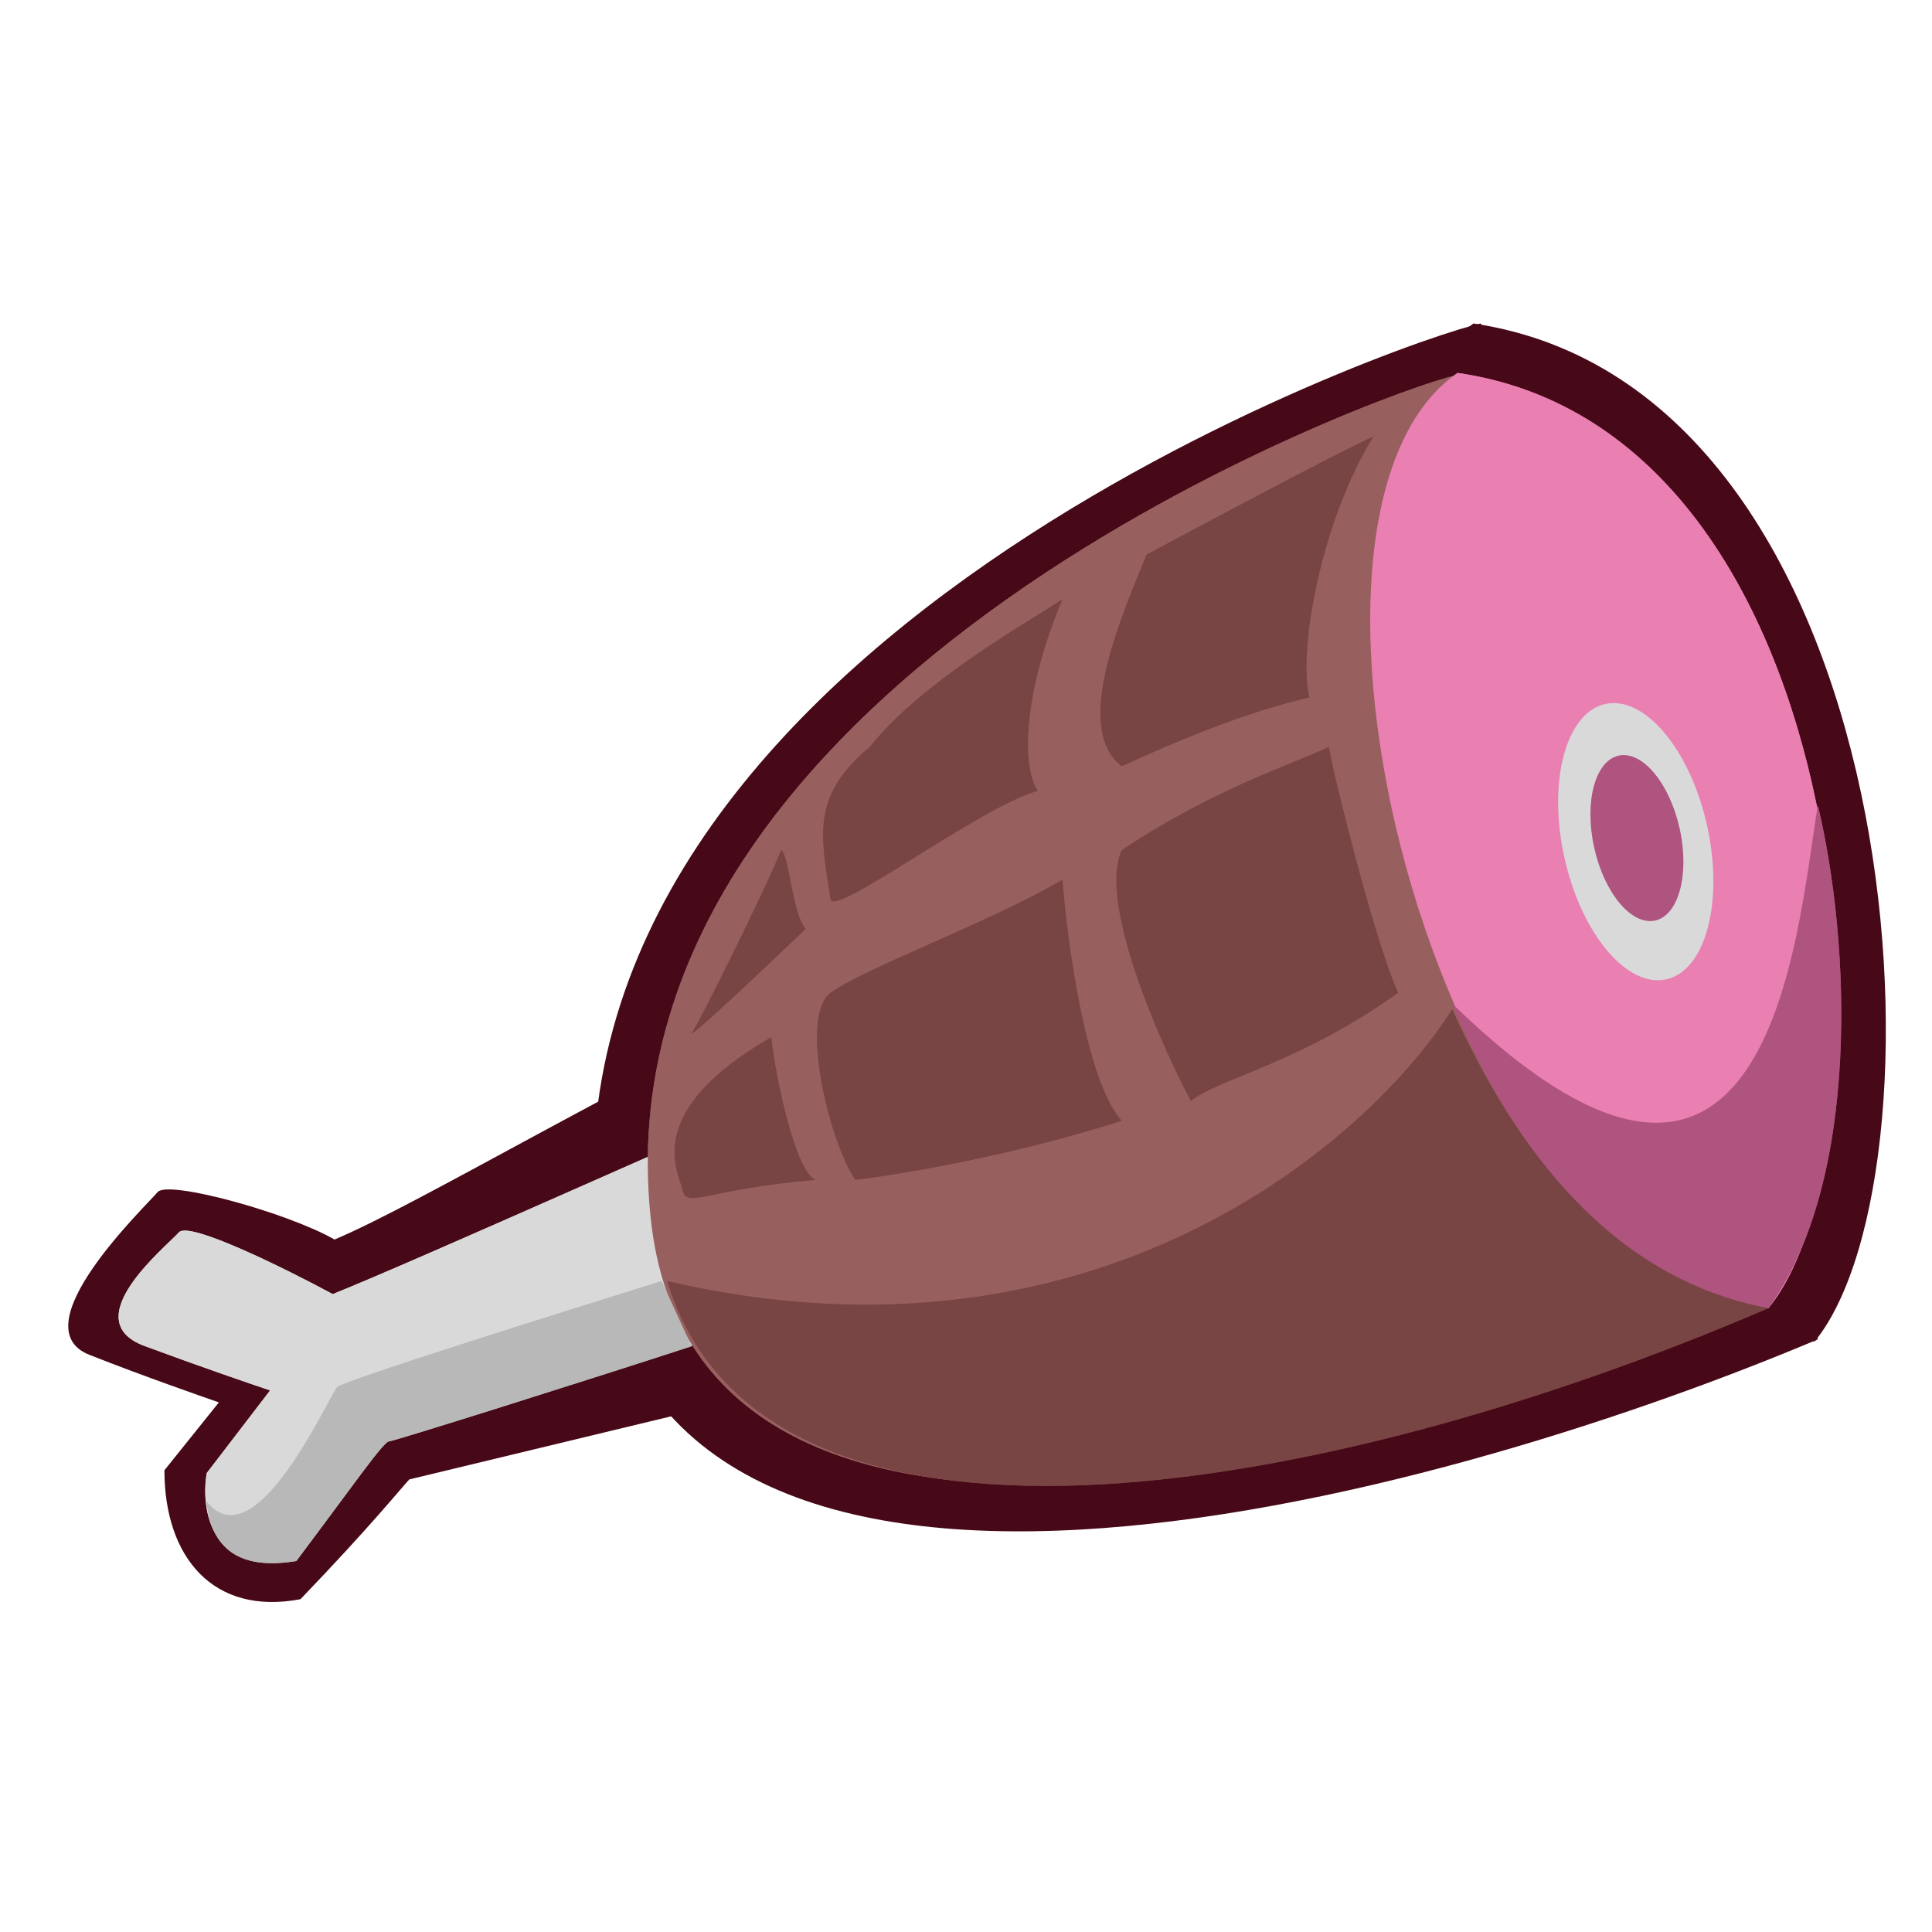
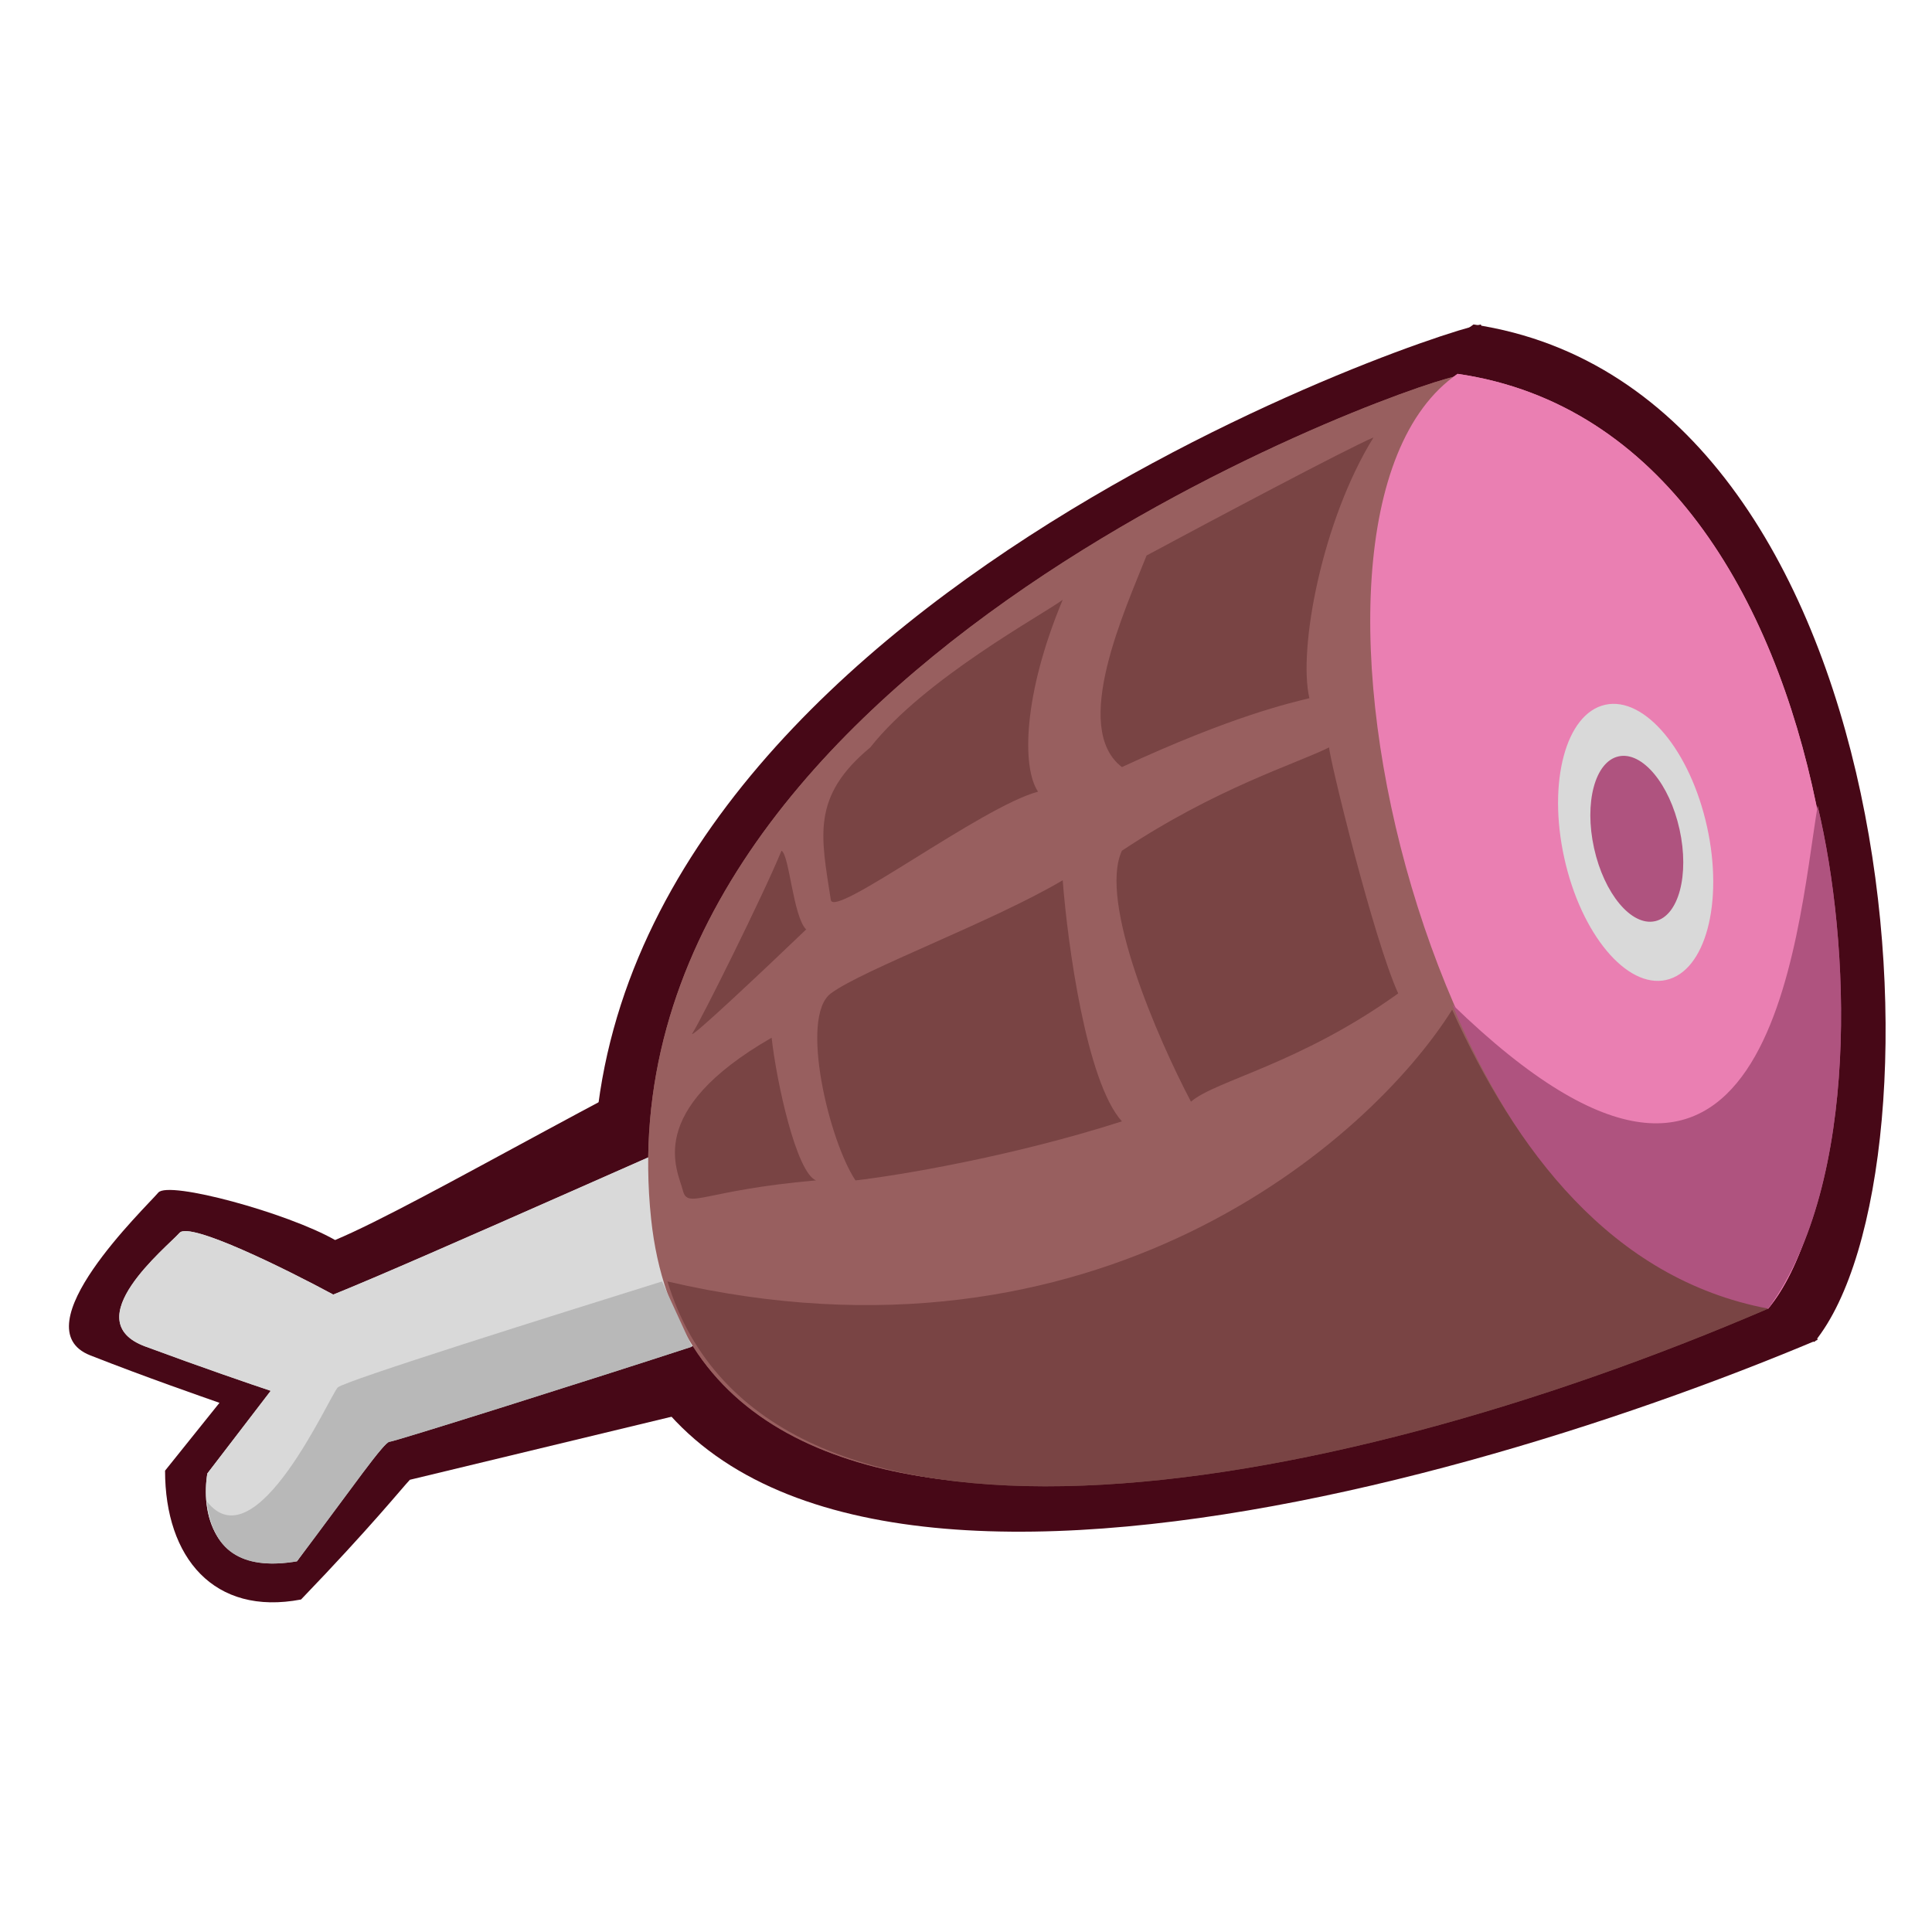
- <svg xmlns="http://www.w3.org/2000/svg" width="400" height="400" viewBox="0 0 400 400" fill="none">
-   <path d="M69.265 256.631C87.439 248.988 132.193 221.919 173.511 203.228L191.811 280.497L84.752 306.295C83.142 307.985 76.774 315.954 62.211 331.094C44.166 334.539 34.039 322.417 34.042 304.404L45.313 290.353C41.43 288.983 30.229 285.112 18.551 280.523C3.953 274.786 29.978 249.951 32.642 246.802C34.773 244.283 59.426 251.017 69.265 256.631Z" fill="#470817" />
-   <path d="M123.489 256.413C110.277 132.955 291.497 70.079 306.597 66.977L376.358 277.307C295.406 311.428 134.059 355.18 123.489 256.413Z" fill="#470817" />
-   <path d="M305.073 66.977C258.766 99.445 303.569 272.812 375.736 277.713C404.603 242.182 395.883 80.454 305.073 66.977Z" fill="#470817" />
-   <ellipse cx="16.849" cy="32.184" rx="16.849" ry="32.184" transform="matrix(0.977189 -0.212374 0.217837 0.975985 325.997 142.639)" fill="#470817" />
-   <ellipse cx="9.724" cy="18.574" rx="9.724" ry="18.574" transform="matrix(0.977189 -0.212374 0.217837 0.975985 332.774 154.405)" fill="#470817" />
-   <path d="M68.887 267.932C86.928 260.669 144.17 234.86 185.188 217.111L193.532 262.857L80.283 298.274C78.681 299.872 72.659 307.068 61.389 323.068C43.492 326.376 41.539 312.394 42.799 304.99L55.926 287.866C52.082 286.588 41.504 282.963 29.945 278.68C15.496 273.328 34.389 258.12 37.041 255.145C39.162 252.764 59.156 262.678 68.887 267.932Z" fill="#D9D9D9" />
-   <path d="M134.725 252.267C122.873 140.252 287.674 80.586 301.219 77.772L364.43 271.405C291.813 302.364 144.207 341.879 134.725 252.267Z" fill="#985F5F" />
-   <path d="M301.783 77.209C258.326 107.042 298.397 266.339 366.123 270.842C393.214 238.195 387.006 89.592 301.783 77.209Z" fill="#EA7FB2" />
-   <ellipse cx="15.136" cy="29.194" rx="15.136" ry="29.194" transform="matrix(0.976714 -0.214545 0.215635 0.976474 317.586 148.999)" fill="#D9D9D9" />
-   <ellipse cx="9.065" cy="17.483" rx="9.065" ry="17.483" transform="matrix(0.976714 -0.214545 0.215635 0.976474 326.281 158.389)" fill="#AF537F" />
-   <path d="M366.123 270.842C385.312 244.386 383.13 194.869 376.358 166.725C371.927 193.719 366.688 271.968 300.655 207.799C309.685 229.751 333.389 270.842 366.123 270.842Z" fill="#AF537F" />
-   <path d="M138.112 265.213C227.059 285.927 283.723 235.943 300.655 208.924C313.635 237.632 333.389 264.65 366.123 270.842C271.871 311.37 157.865 329.945 138.112 265.213Z" fill="#794444" />
-   <path d="M69.821 287.166C71.176 285.815 115.348 271.968 136.983 265.213L143.191 278.722C122.497 285.477 81.447 298.423 80.544 298.423C79.416 298.423 73.207 307.43 61.355 323.191C51.196 324.879 43.859 322.065 42.731 310.807C52.889 323.753 68.128 288.854 69.821 287.166Z" fill="#B8B8B8" />
-   <path d="M68.887 267.932C86.928 260.669 144.17 234.86 185.188 217.111L193.532 262.857L80.283 298.274C78.681 299.872 72.659 307.068 61.389 323.068C43.492 326.376 41.539 312.394 42.799 304.99L55.926 287.866C52.082 286.588 41.504 282.963 29.945 278.68C15.496 273.328 34.389 258.12 37.041 255.145C39.162 252.764 59.156 262.678 68.887 267.932Z" fill="#D9D9D9" />
-   <path d="M134.725 252.267C122.873 140.252 287.674 80.586 301.219 77.772L364.43 271.405C291.813 302.364 144.207 341.879 134.725 252.267Z" fill="#985F5F" />
-   <path d="M301.783 77.209C258.326 107.042 298.397 266.339 366.123 270.842C393.214 238.195 387.006 89.592 301.783 77.209Z" fill="#EA7FB2" />
-   <ellipse cx="15.136" cy="29.194" rx="15.136" ry="29.194" transform="matrix(0.976714 -0.214545 0.215635 0.976474 317.586 148.999)" fill="#D9D9D9" />
-   <ellipse cx="9.065" cy="17.483" rx="9.065" ry="17.483" transform="matrix(0.976714 -0.214545 0.215635 0.976474 326.281 158.389)" fill="#AF537F" />
-   <path d="M366.123 270.842C385.312 244.386 383.13 194.869 376.358 166.725C371.927 193.719 366.688 271.968 300.655 207.799C309.685 229.751 333.389 270.842 366.123 270.842Z" fill="#AF537F" />
-   <path d="M138.112 265.213C227.059 285.927 283.723 235.943 300.655 208.924C313.635 237.632 333.389 264.65 366.123 270.842C271.871 311.37 157.865 329.945 138.112 265.213Z" fill="#794444" />
-   <path d="M69.821 287.166C71.176 285.815 115.348 271.968 136.983 265.213L143.191 278.722C122.497 285.477 81.447 298.423 80.544 298.423C79.416 298.423 73.207 307.43 61.355 323.191C51.196 324.879 43.859 322.065 42.731 310.807C52.889 323.753 68.128 288.854 69.821 287.166Z" fill="#B8B8B8" />
-   <path d="M237.358 114.834C250.644 107.699 278.646 92.818 284.369 90.372C273.74 107.495 268.699 134.2 271.083 144.393C266.995 145.412 255.14 148.062 232.248 158.662C221.619 150.508 232.929 126.046 237.358 114.834Z" fill="#794444" />
-   <path d="M180.127 154.585C191.368 140.315 215.896 127.065 219.984 124.007C211.808 143.577 211.467 158.662 214.874 163.759C203.292 166.816 172.558 190.116 171.951 186.182C169.906 172.932 167.862 164.778 180.127 154.585Z" fill="#794444" />
-   <path d="M289.477 205.548C284.368 194.336 275.17 156.624 275.17 154.585C268.356 157.983 251.869 162.943 232.247 175.99C227.341 186.59 239.741 215.061 246.554 227.972C251.664 223.555 269.038 220.226 289.477 205.548Z" fill="#794444" />
-   <path d="M232.247 232.049C224.888 223.895 221.005 195.356 219.983 182.105C205.675 190.599 178.492 200.656 171.951 205.548C165.41 210.441 171.609 236.126 177.06 244.28C185.917 243.261 209.354 239.388 232.247 232.049Z" fill="#794444" />
-   <path d="M166.84 192.298C164.115 189.58 163.366 176.805 161.731 175.99C157.983 185.163 144.97 211.256 143.335 213.702C141.7 216.149 158.324 200.452 166.84 192.298Z" fill="#794444" />
-   <path d="M168.884 244.28C164.796 242.65 160.709 223.895 159.687 214.722C133.115 230.011 140.269 242.242 141.291 246.319C142.313 250.396 145.379 246.319 168.884 244.28Z" fill="#794444" />
+ <svg xmlns="http://www.w3.org/2000/svg" width="1001" height="1001" viewBox="0 0 1001 1001" fill="none">
+   <path d="M173.622 642.479C219.082 623.36 331.022 555.655 434.366 508.906L480.14 702.173L212.36 766.698C208.332 770.926 192.404 790.86 155.978 828.727C110.845 837.344 85.515 807.025 85.522 761.971L113.714 726.826C104.001 723.397 75.986 713.716 46.775 702.237C10.262 687.888 75.357 625.77 82.02 617.894C87.352 611.594 149.014 628.436 173.622 642.479Z" fill="#470817" />
+   <path d="M309.25 641.934C276.203 333.136 729.478 175.867 767.246 168.108L941.733 694.193C739.254 779.539 335.688 888.972 309.25 641.934Z" fill="#470817" />
+   <path d="M763.434 168.108C647.609 249.318 759.672 682.951 940.178 695.209C1012.38 606.337 990.57 201.818 763.434 168.108Z" fill="#470817" />
+   <ellipse cx="42.144" cy="80.5" rx="42.144" ry="80.5" transform="matrix(0.977189 -0.212374 0.217837 0.975985 815.771 357.357)" fill="#470817" />
+   <ellipse cx="24.322" cy="46.458" rx="24.322" ry="46.458" transform="matrix(0.977189 -0.212374 0.217837 0.975985 832.721 386.787)" fill="#470817" />
+   <path d="M172.678 670.745C217.803 652.577 360.977 588.025 463.573 543.629L484.445 658.051L201.182 746.638C197.175 750.635 182.113 768.633 153.923 808.653C109.159 816.927 104.273 781.955 107.426 763.435L140.259 720.604C130.644 717.408 104.185 708.34 75.274 697.629C39.134 684.24 86.389 646.202 93.022 638.76C98.328 632.807 148.337 657.603 172.678 670.745Z" fill="#D9D9D9" />
+   <path d="M337.355 631.562C307.71 351.387 719.915 202.149 753.794 195.109L911.9 679.431C730.267 756.866 361.071 855.702 337.355 631.562Z" fill="#985F5F" />
+   <path d="M755.206 193.701C646.508 268.321 746.735 666.76 916.134 678.023C983.894 596.364 968.366 224.675 755.206 193.701Z" fill="#EA7FB2" />
+   <ellipse cx="37.86" cy="73.02" rx="37.86" ry="73.02" transform="matrix(0.976714 -0.214545 0.215635 0.976474 794.733 373.264)" fill="#D9D9D9" />
+   <ellipse cx="22.673" cy="43.729" rx="22.673" ry="43.729" transform="matrix(0.976714 -0.214545 0.215635 0.976474 816.479 396.752)" fill="#AF537F" />
+   <path d="M916.135 678.023C964.131 611.851 958.673 487.998 941.734 417.602C930.652 485.122 917.546 680.839 752.382 520.337C774.969 575.245 834.259 678.023 916.135 678.023Z" fill="#AF537F" />
+   <path d="M345.824 663.944C568.301 715.755 710.032 590.733 752.382 523.153C784.85 594.956 834.258 662.536 916.134 678.023C680.387 779.393 395.232 825.854 345.824 663.944Z" fill="#794444" />
+   <path d="M175.014 718.852C178.402 715.473 288.887 680.839 343.001 663.944L358.529 697.734C306.768 714.629 204.094 747.011 201.835 747.011C199.012 747.011 183.484 769.537 153.839 808.959C128.429 813.182 110.077 806.143 107.254 777.985C132.664 810.367 170.779 723.076 175.014 718.852Z" fill="#B8B8B8" />
+   <path d="M172.678 670.745C217.803 652.577 360.977 588.025 463.573 543.629L484.445 658.051L201.182 746.638C197.175 750.635 182.113 768.633 153.923 808.653C109.159 816.927 104.273 781.955 107.426 763.435L140.259 720.604C130.644 717.408 104.185 708.34 75.274 697.629C39.134 684.24 86.389 646.202 93.022 638.76C98.328 632.807 148.337 657.603 172.678 670.745Z" fill="#D9D9D9" />
+   <path d="M337.355 631.562C307.71 351.387 719.915 202.149 753.794 195.109L911.9 679.431C730.267 756.866 361.071 855.702 337.355 631.562Z" fill="#985F5F" />
+   <path d="M755.206 193.701C646.508 268.321 746.735 666.76 916.134 678.023C983.894 596.364 968.366 224.675 755.206 193.701Z" fill="#EA7FB2" />
+   <ellipse cx="37.86" cy="73.02" rx="37.86" ry="73.02" transform="matrix(0.976714 -0.214545 0.215635 0.976474 794.733 373.264)" fill="#D9D9D9" />
+   <ellipse cx="22.673" cy="43.729" rx="22.673" ry="43.729" transform="matrix(0.976714 -0.214545 0.215635 0.976474 816.479 396.752)" fill="#AF537F" />
+   <path d="M916.135 678.023C964.131 611.851 958.673 487.998 941.734 417.602C930.652 485.122 917.546 680.839 752.382 520.337C774.969 575.245 834.259 678.023 916.135 678.023Z" fill="#AF537F" />
+   <path d="M345.824 663.944C568.301 715.755 710.032 590.733 752.382 523.153C784.85 594.956 834.258 662.536 916.134 678.023C680.387 779.393 395.232 825.854 345.824 663.944Z" fill="#794444" />
+   <path d="M175.014 718.852C178.402 715.473 288.887 680.839 343.001 663.944L358.529 697.734C306.768 714.629 204.094 747.011 201.835 747.011C199.012 747.011 183.484 769.537 153.839 808.959C128.429 813.182 110.077 806.143 107.254 777.985C132.664 810.367 170.779 723.076 175.014 718.852Z" fill="#B8B8B8" />
+   <path d="M594.062 287.81C627.293 269.964 697.334 232.743 711.648 226.624C685.064 269.454 672.453 336.249 678.417 361.743C668.193 364.293 638.54 370.921 581.281 397.435C554.696 377.04 582.985 315.854 594.062 287.81Z" fill="#794444" />
+   <path d="M450.914 387.237C479.032 351.546 540.381 318.403 550.606 310.755C530.157 359.704 529.304 397.435 537.825 410.182C508.854 417.83 431.982 476.109 430.464 466.269C425.35 433.127 420.238 412.732 450.914 387.237Z" fill="#794444" />
+   <path d="M724.425 514.708C711.644 486.665 688.639 392.336 688.639 387.237C671.597 395.735 630.358 408.143 581.278 440.775C569.008 467.289 600.023 538.503 617.065 570.795C629.846 559.748 673.301 551.42 724.425 514.708Z" fill="#794444" />
+   <path d="M581.278 580.993C562.873 560.598 553.16 489.214 550.604 456.072C514.817 477.317 446.824 502.471 430.464 514.708C414.104 526.945 429.61 591.19 443.243 611.586C465.397 609.036 524.019 599.349 581.278 580.993Z" fill="#794444" />
+   <path d="M417.682 481.566C410.865 474.767 408.99 442.815 404.9 440.775C395.528 463.72 362.979 528.985 358.889 535.103C354.799 541.222 396.38 501.961 417.682 481.566Z" fill="#794444" />
+   <path d="M422.794 611.586C412.569 607.507 402.344 560.598 399.788 537.653C333.327 575.894 351.22 606.487 353.776 616.685C356.333 626.882 364.001 616.685 422.794 611.586Z" fill="#794444" />
</svg>
